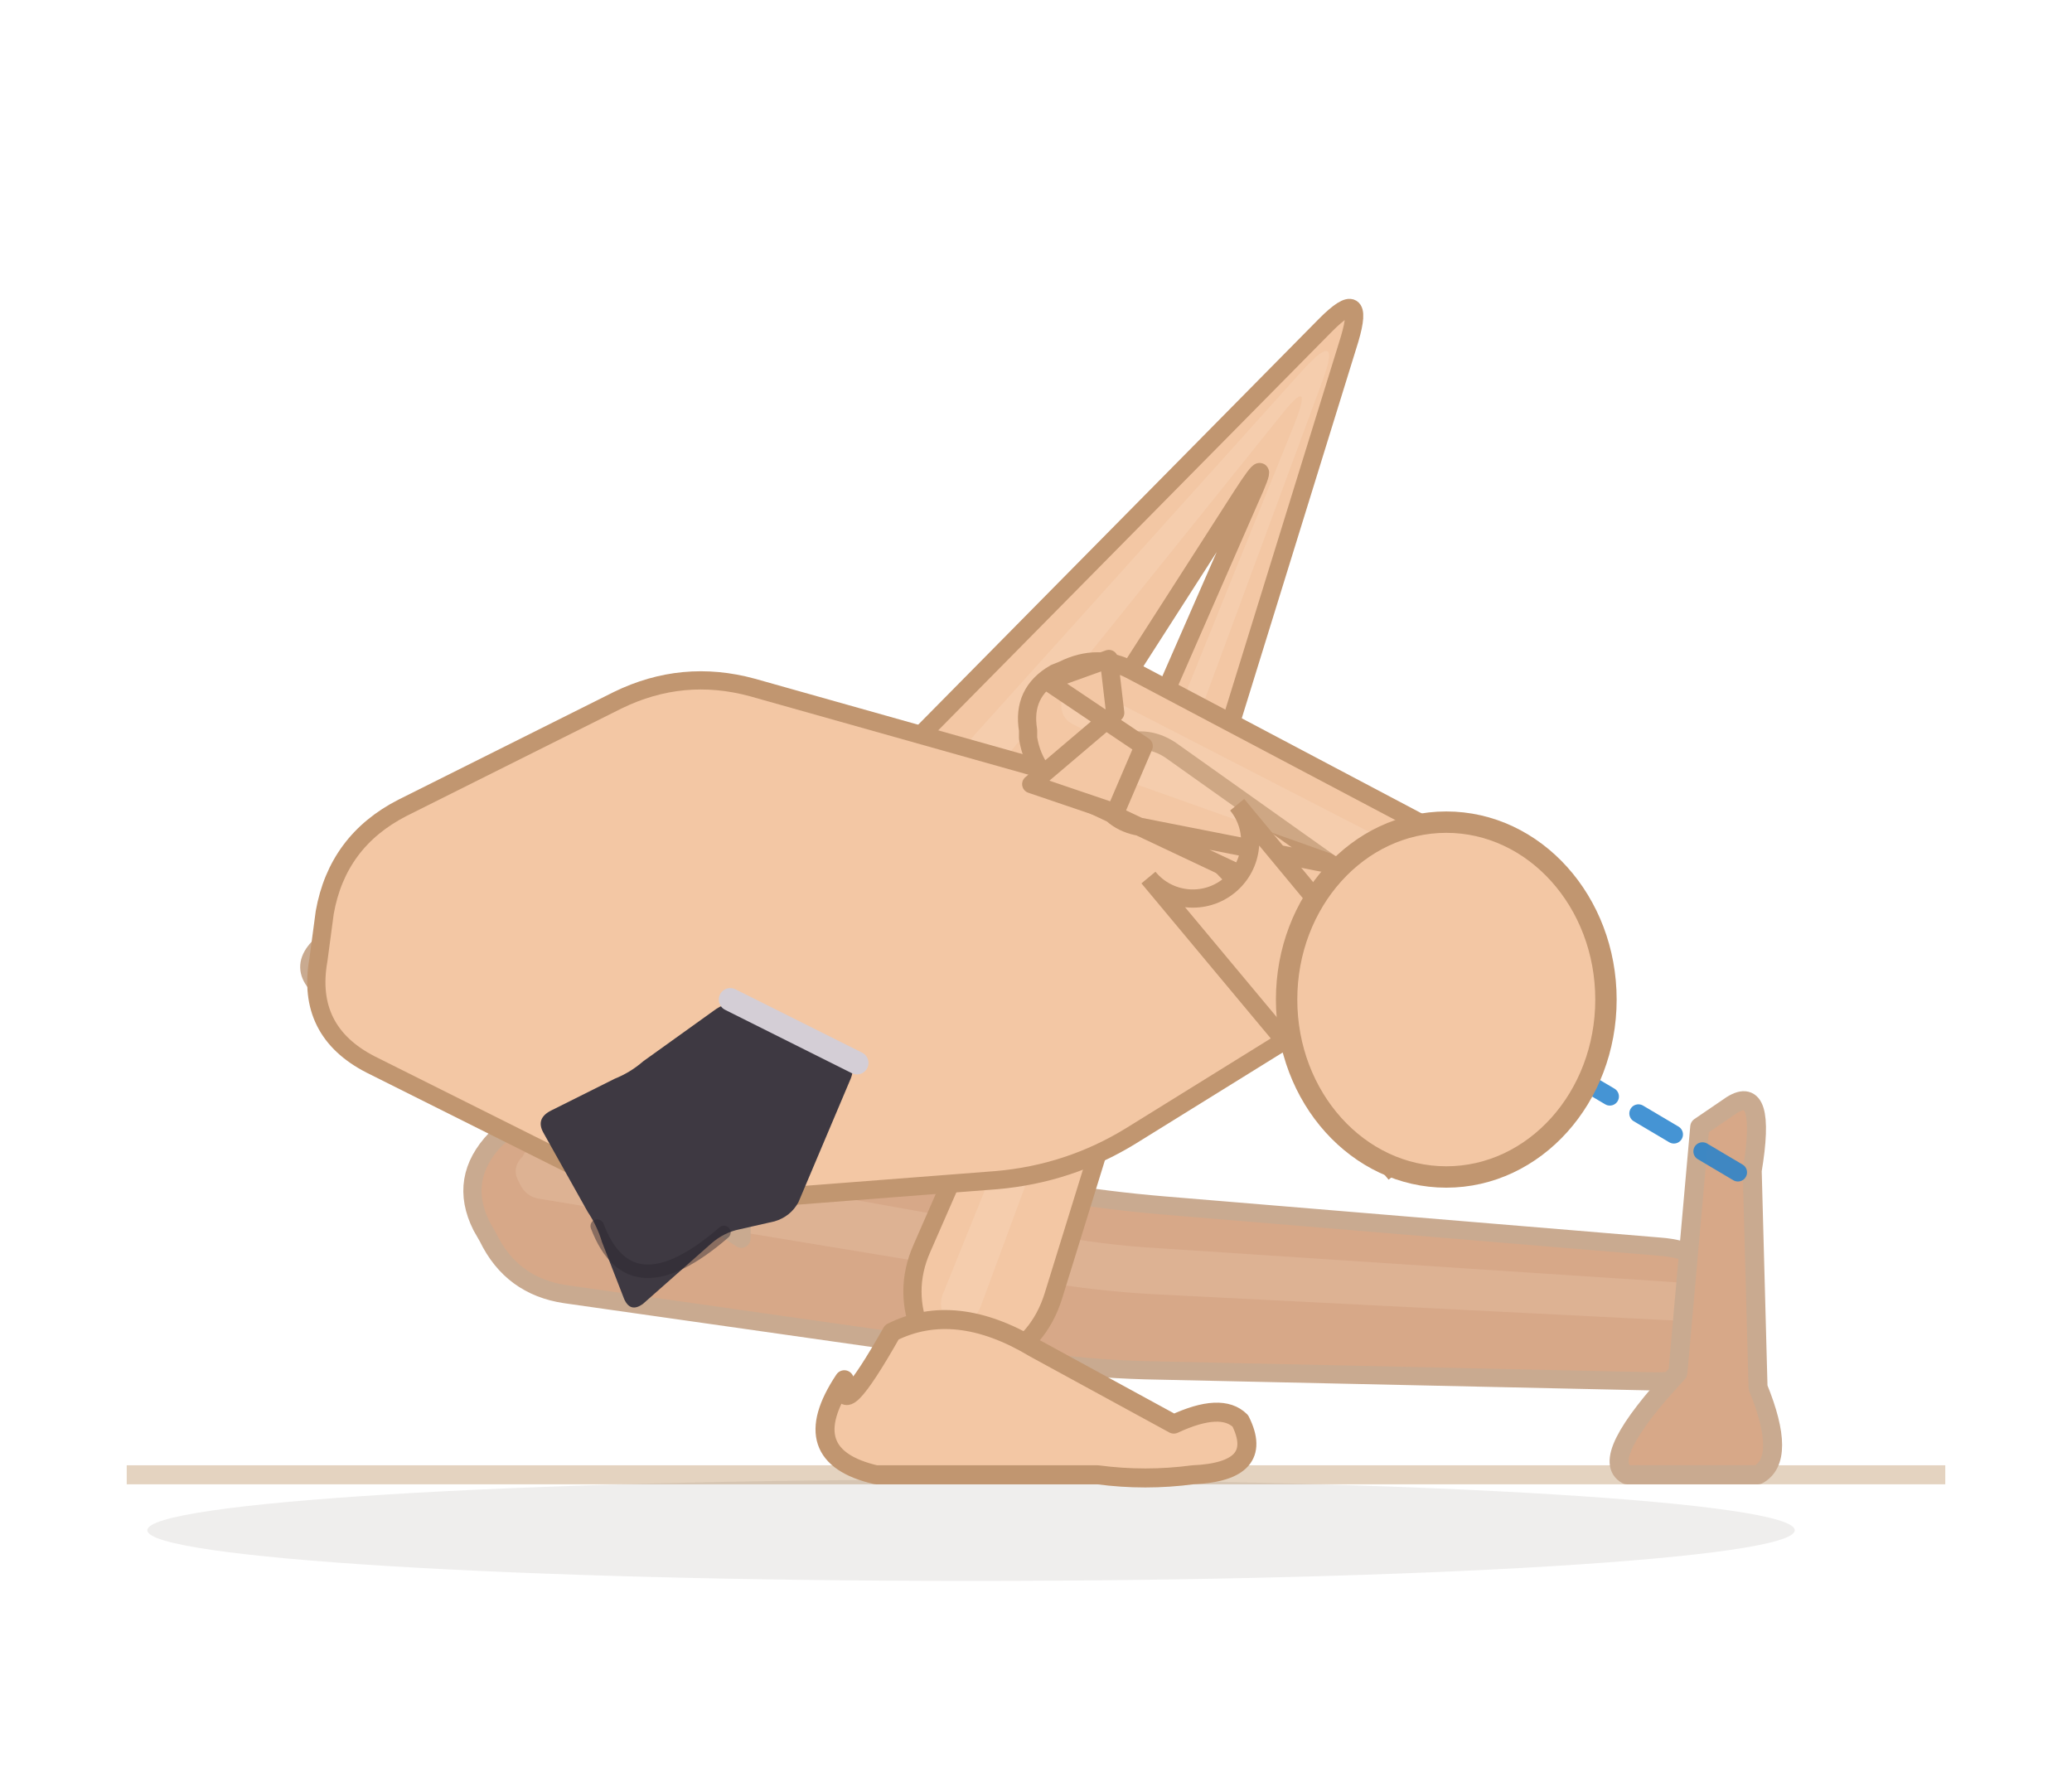
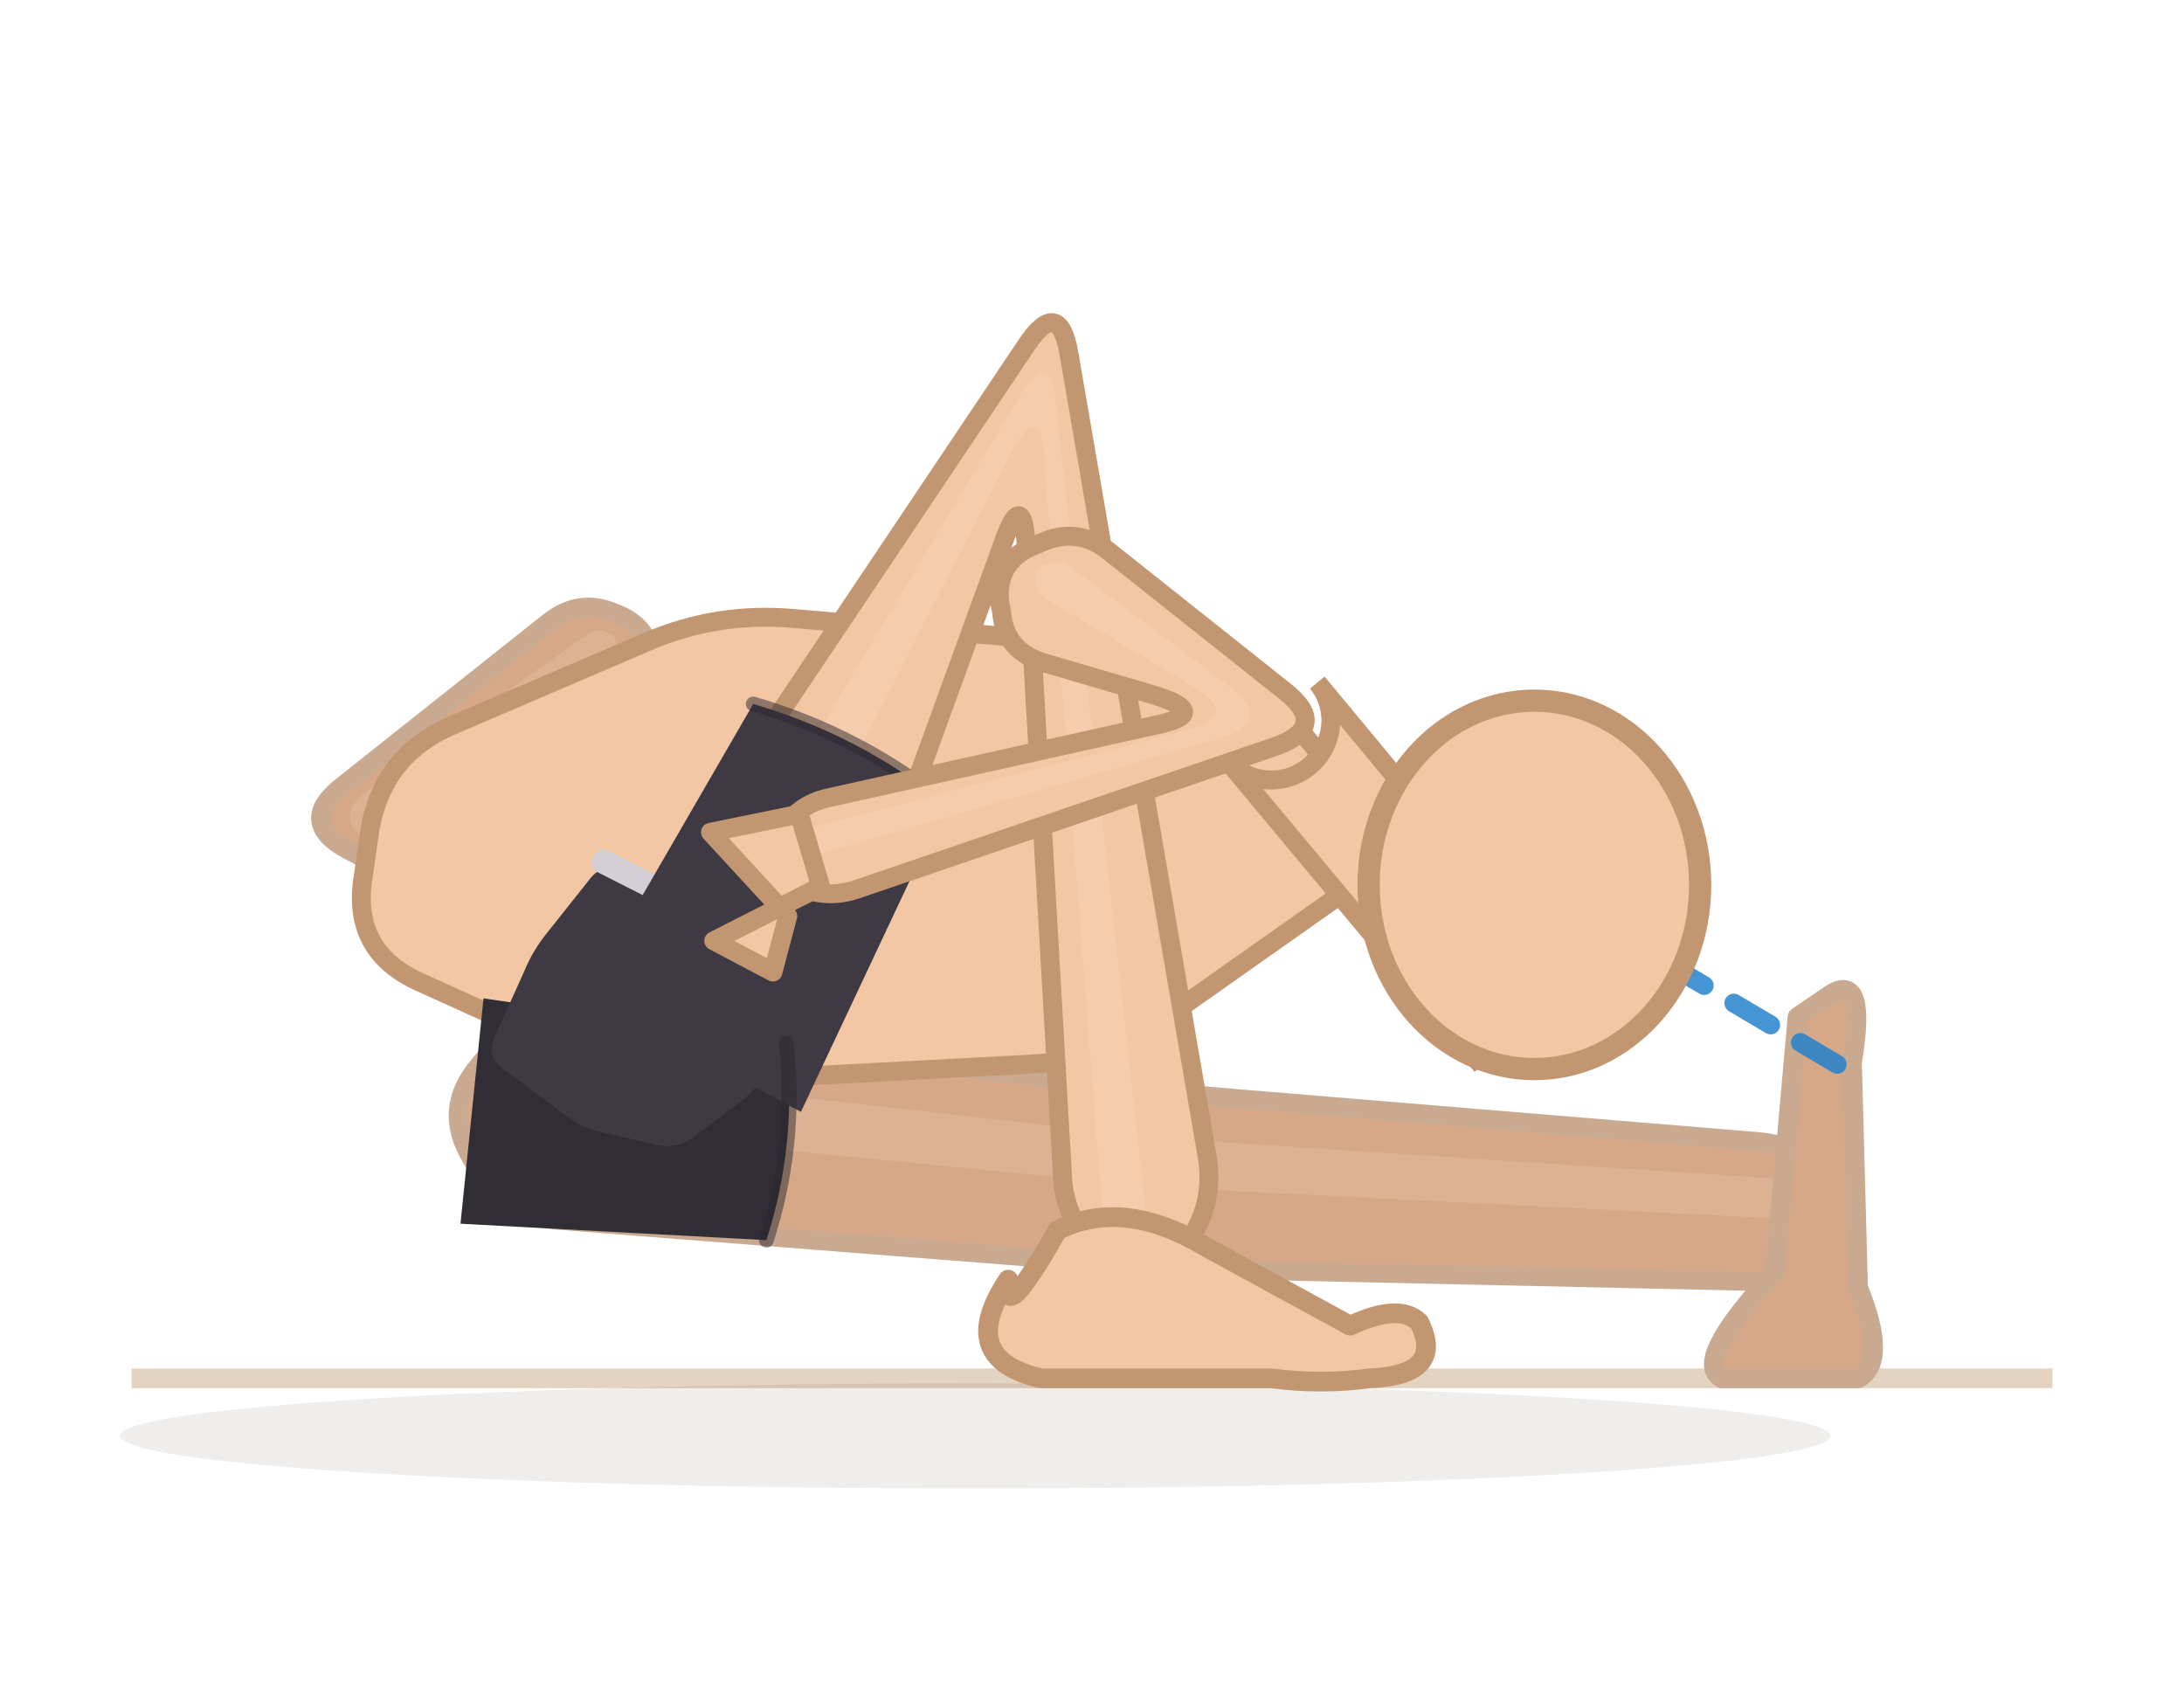
- <svg xmlns="http://www.w3.org/2000/svg" viewBox="50.7 74.9 130.8 111.5">
-   <line x1="58.7" y1="168" x2="173.5" y2="168" stroke="#e4d3c0" stroke-width="1.2" />
+ <svg xmlns="http://www.w3.org/2000/svg" viewBox="52.7 84.2 132.8 102.2">
+   <line x1="60.7" y1="168" x2="177.5" y2="168" stroke="#e4d3c0" stroke-width="1.2" />
  <ellipse cx="112" cy="171.5" rx="52" ry="3.2" fill="rgba(62,42,28,0.08)" />
-   <path d="M 86.4,156.6 L 115.9,160.8 Q 119.4,161.3 123,161.4 L 155,162.1 Q 157.8,162.2 159.9,160.4 L 160.3,160 Q 162.4,158.2 160.5,156.2 L 160.1,155.8 Q 158.2,153.8 155.5,153.6 L 124.2,151 Q 120.6,150.7 117,150.1 L 88.4,144.5 Q 85,143.9 82.6,146.3 L 82,146.8 Q 79.6,149.3 81.1,152.3 L 81.5,153 Q 83,156.1 86.4,156.6 Z" fill="#d7a888" stroke="#c9aa90" stroke-width="1.15" stroke-linejoin="round" />
-   <path d="M 84.9,150.6 L 116.4,155.8 Q 119.9,156.4 123.5,156.6 L 157.2,158.3 Q 158,158.3 158.6,157.8 L 158.7,157.7 Q 159.3,157.2 158.8,156.7 L 158.6,156.5 Q 158.1,156 157.3,155.9 L 123.9,153.7 Q 120.3,153.5 116.7,152.8 L 85.4,147.2 Q 84.5,147.1 83.8,147.7 L 83.7,147.9 Q 83,148.6 83.4,149.4 L 83.5,149.6 Q 83.9,150.5 84.9,150.6 Z" fill="#f3d4bc" opacity="0.22" />
-   <path d="M 153.4,168 L 161.68,168 Q 163.52,167 161.68,162.48 L 161.312,148.8 Q 162.232,143.28 160.024,144.66 L 158,146.04 L 156.62,161.56 Q 151.56,167 153.4,168 Z" fill="#d7a888" stroke="#c9aa90" stroke-width="1.2" stroke-linejoin="round" />
-   <path d="M 105.3,143.3 L 129.1,106.2 Q 131.1,103.1 129.6,106.4 L 108.9,153.7 Q 107.7,156.4 108.9,159.2 L 109.1,159.8 Q 110.3,162.5 113,161.2 L 113.6,160.9 Q 116.3,159.6 117.2,156.7 L 135.9,96.3 Q 136.9,92.9 134.4,95.4 L 95.2,135.1 Q 92.7,137.6 93.6,141.1 L 93.9,142.4 Q 94.9,145.8 98.4,146.1 L 99.7,146.1 Q 103.3,146.4 105.3,143.3 Z" fill="#f3c7a4" stroke="#c19670" stroke-width="1.15" stroke-linejoin="round" />
-   <path d="M 99.1,141.5 L 131.5,101.2 Q 133.7,98.4 132.4,101.7 L 110.3,156.4 Q 109.9,157.2 110.3,158 L 110.3,158.2 Q 110.6,158.9 111.4,158.6 L 111.6,158.5 Q 112.3,158.1 112.6,157.4 L 134.2,98.9 Q 135.4,95.6 133,98.2 L 96.2,139.1 Q 95.5,139.9 95.7,140.9 L 95.8,141.1 Q 96,142.2 97.1,142.3 L 97.3,142.3 Q 98.4,142.4 99.1,141.5 Z" fill="#fbe3cf" opacity="0.22" />
-   <path d="M 104,162 Q 100.8,166.8 106,168 L 120,168 Q 123,168.4 126,168 Q 130.6,167.8 129,164.6 Q 127.8,163.4 124.8,164.8 L 116,160 Q 111,157 107,159 Q 103.6,165 104,162 Z" fill="#f3c7a4" stroke="#c19670" stroke-width="1.2" stroke-linejoin="round" />
-   <path d="M 86.2,123.8 L 71.7,134 Q 68.7,136 71.8,137.9 L 91.1,149.5 Q 92.7,150.5 94.4,150 L 94.8,149.9 Q 96.6,149.4 96,147.7 L 95.9,147.3 Q 95.3,145.5 93.7,144.8 L 78.5,137.5 Q 75.3,136 78.7,134.7 L 89.9,130.3 Q 91.9,129.5 92.2,127.3 L 92.3,126.8 Q 92.5,124.6 90.5,123.7 L 90.1,123.4 Q 88.1,122.5 86.2,123.8 Z" fill="#d7a888" stroke="#c9aa90" stroke-width="1.15" stroke-linejoin="round" />
-   <path d="M 88.5,124.7 L 73.5,134.1 Q 70.4,136 73.6,137.7 L 93.5,148 Q 93.9,148.2 94.4,148.1 L 94.5,148 Q 95,147.9 94.8,147.4 L 94.8,147.3 Q 94.6,146.8 94.2,146.6 L 75.5,137.5 Q 72.3,136 75.4,134.3 L 89.6,126.6 Q 90.2,126.3 90.2,125.6 L 90.2,125.5 Q 90.3,124.9 89.7,124.6 L 89.6,124.6 Q 89,124.3 88.5,124.7 Z" fill="#f3d4bc" opacity="0.22" />
-   <path d="M 95.1,146.1 L 102,148.3 L 100.8,144.4 L 97.7,146.2 L 97.5,153.1 L 92.9,150.1 Z" fill="#d7a888" stroke="#c9aa90" stroke-width="1.15" stroke-linejoin="round" />
-   <path d="M 76.1,125.9 L 89.7,119.1 Q 93.8,117.1 98.2,118.3 L 119.5,124.3 Q 123.9,125.5 127.1,128.8 L 132.8,134.7 Q 136,138 132.1,140.4 L 122.1,146.6 Q 118.2,149 113.6,149.4 L 96.8,150.7 Q 92.2,151.1 88.1,149.1 L 74.1,142.1 Q 70,140 70.8,135.5 L 71.2,132.5 Q 72,128 76.1,125.9 Z" fill="#f3c7a4" stroke="#c19670" stroke-width="1.15" stroke-linejoin="round" />
-   <path d="M 118.2,125 L 145.1,137.7 Q 148.4,139.2 145.5,137.1 L 124.8,122.4 Q 123.2,121.2 121.3,121.9 L 120.9,122.1 Q 119.1,122.8 119.9,124.6 L 120,125 Q 120.8,126.8 122.7,127.1 L 148.1,132.1 Q 151.6,132.8 148.4,131.1 L 122.1,117.2 Q 120,116.1 117.8,117.2 L 117.3,117.4 Q 115.2,118.6 115.6,121 L 115.6,121.5 Q 116,123.9 118.2,125 Z" fill="#f3c7a4" stroke="#c19670" stroke-width="1.15" stroke-linejoin="round" />
-   <path d="M 118.4,120.6 L 146.6,134.7 Q 149.9,136.3 146.6,134.7 L 123.1,122.9 Q 122.6,122.7 122.1,122.9 L 121.9,122.9 Q 121.4,123.1 121.6,123.6 L 121.7,123.7 Q 121.9,124.2 122.4,124.4 L 147.4,133.3 Q 150.8,134.5 147.6,132.8 L 119.6,118.4 Q 118.9,118.1 118.3,118.4 L 118.2,118.5 Q 117.6,118.8 117.7,119.5 L 117.7,119.6 Q 117.8,120.3 118.4,120.6 Z" fill="#fbe3cf" opacity="0.22" />
-   <path d="M 122.9,122 L 116.8,117.9 L 120.7,116.5 L 121.1,119.9 L 115.8,124.4 L 121.1,126.2 Z" fill="#f3c7a4" stroke="#c19670" stroke-width="1.15" stroke-linejoin="round" />
-   <line x1="142" y1="138" x2="160.9" y2="149.2" stroke="#2481cc" stroke-width="1.15" stroke-dasharray="2.6 2.1" stroke-linecap="round" opacity="0.85" />
-   <path d="M 123.2,130.3 L 138.8,149 A 3.6 3.6 0 0 1 144.3,144.4 L 128.8,125.7 A 3.6 3.6 0 0 1 123.2,130.3 Z" fill="#f3c7a4" stroke="#c19670" stroke-width="1.15" />
-   <ellipse cx="142" cy="138" rx="10.08" ry="11.2" fill="#f3c7a4" stroke="#c19670" stroke-width="1.35" />
-   <g data-shorts="1">
-     <path d="M 97.7,138.4 L 103.9,141.6 Q 104.8,142 104.4,143 L 101.1,150.8 Q 100.6,151.7 99.6,152 L 97.4,152.5 Q 96.4,152.7 95.6,153.4 L 91.3,157.2 Q 90.5,157.8 90.1,156.9 L 88.7,153.3 Q 88.4,152.3 87.8,151.4 L 85,146.4 Q 84.5,145.5 85.5,145 L 89.5,143 Q 90.5,142.6 91.3,141.9 L 95.9,138.6 Q 96.8,138 97.7,138.4 Z" fill="#3e3942" />
-     <path d="M 96.8,138 L 104.8,142" fill="none" stroke="#d4ced6" stroke-width="1.45" stroke-linecap="round" />
-     <path d="M 96.4,152.7 Q 90.5,157.8 88.4,152.3" fill="none" stroke="#2a262e" stroke-width="0.85" stroke-linecap="round" opacity="0.45" />
+   <path d="M 86.8,158.4 L 120,161 Q 123.6,161.3 127.2,161.4 L 159,162.1 Q 161.8,162.2 163.9,160.4 L 164.3,160 Q 166.4,158.2 164.5,156.2 L 164.1,155.8 Q 162.2,153.8 159.5,153.6 L 128,151 Q 124.4,150.7 120.8,150.3 L 88,146.2 Q 84.6,145.8 82.3,148.4 L 81.8,149 Q 79.6,151.6 81.3,154.5 L 81.7,155.2 Q 83.4,158.2 86.8,158.4 Z" fill="#d7a888" stroke="#c9aa90" stroke-width="1.15" stroke-linejoin="round" />
+   <path d="M 84.9,152.6 L 120.4,156.1 Q 124,156.4 127.6,156.6 L 161.2,158.3 Q 162,158.3 162.6,157.8 L 162.7,157.7 Q 163.3,157.2 162.8,156.7 L 162.6,156.5 Q 162.1,156 161.3,155.9 L 127.8,153.7 Q 124.2,153.5 120.6,153.1 L 85.3,149.1 Q 84.3,149 83.7,149.8 L 83.5,149.9 Q 82.9,150.6 83.4,151.5 L 83.5,151.7 Q 83.9,152.5 84.9,152.6 Z" fill="#f3d4bc" opacity="0.22" />
+   <path d="M 157.4,168 L 165.68,168 Q 167.52,167 165.68,162.48 L 165.312,148.8 Q 166.232,143.28 164.024,144.66 L 162,146.04 L 160.62,161.56 Q 155.56,167 157.4,168 Z" fill="#d7a888" stroke="#c9aa90" stroke-width="1.2" stroke-linejoin="round" />
+   <path d="M 86.1,122 L 73.5,132 Q 70.7,134.2 73.9,135.9 L 93.2,145.7 Q 94.8,146.5 96.6,145.9 L 97,145.8 Q 98.7,145.2 98,143.5 L 97.8,143.1 Q 97.2,141.5 95.5,140.8 L 80.7,135.1 Q 77.3,133.8 80.6,132.4 L 90.1,128.3 Q 92.1,127.4 92.3,125.2 L 92.3,124.7 Q 92.4,122.5 90.4,121.6 L 89.9,121.4 Q 87.9,120.6 86.1,122 Z" fill="#d7a888" stroke="#c9aa90" stroke-width="1.15" stroke-linejoin="round" />
+   <path d="M 88.5,122.7 L 75.4,132 Q 72.4,134.1 75.7,135.6 L 95.5,144 Q 95.9,144.2 96.4,144 L 96.5,144 Q 97,143.8 96.8,143.3 L 96.7,143.2 Q 96.5,142.8 96.1,142.6 L 77.6,135.3 Q 74.3,134 77.3,132.1 L 89.7,124.6 Q 90.2,124.3 90.2,123.6 L 90.2,123.5 Q 90.2,122.9 89.7,122.7 L 89.5,122.6 Q 89,122.4 88.5,122.7 Z" fill="#f3d4bc" opacity="0.22" />
+   <path d="M 96.9,142 L 104,143.7 L 102.5,139.9 L 99.6,141.9 L 99.8,148.8 L 95,146.2 Z" fill="#d7a888" stroke="#c9aa90" stroke-width="1.15" stroke-linejoin="round" />
+   <path d="M 80.2,128.3 L 92.1,123.2 Q 96.3,121.4 100.9,121.8 L 123.4,123.7 Q 128,124.1 131,127.7 L 135,132.5 Q 138,136 134.2,138.6 L 123.7,146 Q 119.9,148.7 115.3,148.9 L 96.4,149.9 Q 91.8,150.2 87.7,148.2 L 78.2,143.9 Q 74,142 74.8,137.4 L 75.2,134.6 Q 76,130.1 80.2,128.3 Z" fill="#f3c7a4" stroke="#c19670" stroke-width="1.15" stroke-linejoin="round" />
+   <path d="M 103.3,145.8 L 113.7,117.2 Q 114.9,113.8 115.1,117.4 L 117.3,155.6 Q 117.4,158.5 119.7,160.5 L 120.3,160.9 Q 122.6,162.8 124.4,160.4 L 124.8,159.9 Q 126.6,157.5 126.1,154.5 L 117.7,105.7 Q 117.1,102.2 115.1,105.2 L 91.9,139.8 Q 89.9,142.8 91.5,146 L 92.1,147.2 Q 93.7,150.4 97.3,149.9 L 98.5,149.7 Q 102.1,149.2 103.3,145.8 Z" fill="#f3c7a4" stroke="#c19670" stroke-width="1.15" stroke-linejoin="round" />
+   <path d="M 97,145.3 L 114.2,111.7 Q 115.9,108.5 116.2,112 L 119.7,157.4 Q 119.8,158.2 120.4,158.8 L 120.6,158.9 Q 121.2,159.5 121.7,158.8 L 121.8,158.6 Q 122.4,158 122.3,157.2 L 116.9,108.8 Q 116.6,105.2 114.7,108.3 L 93.6,143.5 Q 93.1,144.4 93.5,145.4 L 93.6,145.6 Q 94.1,146.6 95.2,146.4 L 95.4,146.4 Q 96.5,146.3 97,145.3 Z" fill="#fbe3cf" opacity="0.22" />
+   <path d="M 114,162 Q 110.8,166.8 116,168 L 130,168 Q 133,168.4 136,168 Q 140.6,167.8 139,164.6 Q 137.8,163.4 134.8,164.8 L 126,160 Q 121,157 117,159 Q 113.6,165 114,162 Z" fill="#f3c7a4" stroke="#c19670" stroke-width="1.2" stroke-linejoin="round" />
+   <g data-shorts="inline">
+     <path d="M 80.7,158.6 L 99.3,159.6 Q 101.2,153.7 100.5,147.6 L 82.1,144.9 Z" fill="#312d35" />
+     <path d="M 90.6,137.2 L 101,142.5 Q 102.2,143.1 101.6,144.2 L 99.3,149.2 Q 98.8,150.4 97.7,151.2 L 94.9,153.3 Q 93.9,154.1 92.6,153.8 L 89.6,153.1 Q 88.3,152.9 87.2,152.1 L 83.3,149.2 Q 82.2,148.4 82.8,147.2 L 84.6,143.2 Q 85.1,142 85.9,141 L 88.6,137.6 Q 89.4,136.6 90.6,137.2 Z" fill="#3e3942" />
+     <path d="M 89.4,136.6 L 102.2,143.1" fill="none" stroke="#d4ced6" stroke-width="1.45" stroke-linecap="round" />
+     <path d="M 101.4,151.8 L 110.2,133.1 Q 105,128.9 98.5,127 L 88.2,144.8 Z" fill="#3e3942" />
+     <path d="M 99.3,159.6 Q 101.2,153.7 100.5,147.6" fill="none" stroke="#2a262e" stroke-width="0.9" stroke-linecap="round" opacity="0.5" />
+     <path d="M 110.2,133.1 Q 105,128.9 98.5,127" fill="none" stroke="#2a262e" stroke-width="0.9" stroke-linecap="round" opacity="0.5" />
  </g>
+   <path d="M 116.2,124.5 L 123,126.5 Q 126.4,127.6 122.9,128.3 L 103.1,132.7 Q 101.2,133.1 100.2,134.8 L 100,135.2 Q 99,136.9 100.7,137.8 L 101.1,138 Q 102.8,138.9 104.7,138.3 L 130.2,129.6 Q 133.6,128.4 130.8,126.2 L 120.1,117.7 Q 118.2,116.2 116,117.2 L 115.5,117.4 Q 113.2,118.4 113.5,120.9 L 113.6,121.4 Q 113.8,123.8 116.2,124.5 Z" fill="#f3c7a4" stroke="#c19670" stroke-width="1.15" stroke-linejoin="round" />
+   <path d="M 116.3,120.6 L 125.2,125.9 Q 128.3,127.7 124.8,128.6 L 102.1,134.5 Q 101.6,134.6 101.3,135.1 L 101.3,135.2 Q 101,135.7 101.5,135.9 L 101.6,136 Q 102.1,136.2 102.6,136.1 L 126.8,129.1 Q 130.3,128.1 127.4,125.9 L 117.7,118.6 Q 117.1,118.2 116.5,118.5 L 116.3,118.5 Q 115.7,118.7 115.7,119.4 L 115.7,119.6 Q 115.7,120.3 116.3,120.6 Z" fill="#fbe3cf" opacity="0.22" />
+   <path d="M 102.6,138.1 L 96.1,141.4 L 99.7,143.3 L 100.6,139.9 L 95.9,134.8 L 101.3,133.7 Z" fill="#f3c7a4" stroke="#c19670" stroke-width="1.15" stroke-linejoin="round" />
+   <line x1="146" y1="138" x2="164.9" y2="149.2" stroke="#2481cc" stroke-width="1.15" stroke-dasharray="2.6 2.1" stroke-linecap="round" opacity="0.85" />
+   <path d="M 127.2,130.3 L 142.8,149 A 3.6 3.6 0 0 1 148.3,144.4 L 132.8,125.7 A 3.6 3.6 0 0 1 127.2,130.3 Z" fill="#f3c7a4" stroke="#c19670" stroke-width="1.15" />
+   <ellipse cx="146" cy="138" rx="10.08" ry="11.2" fill="#f3c7a4" stroke="#c19670" stroke-width="1.35" />
</svg>
